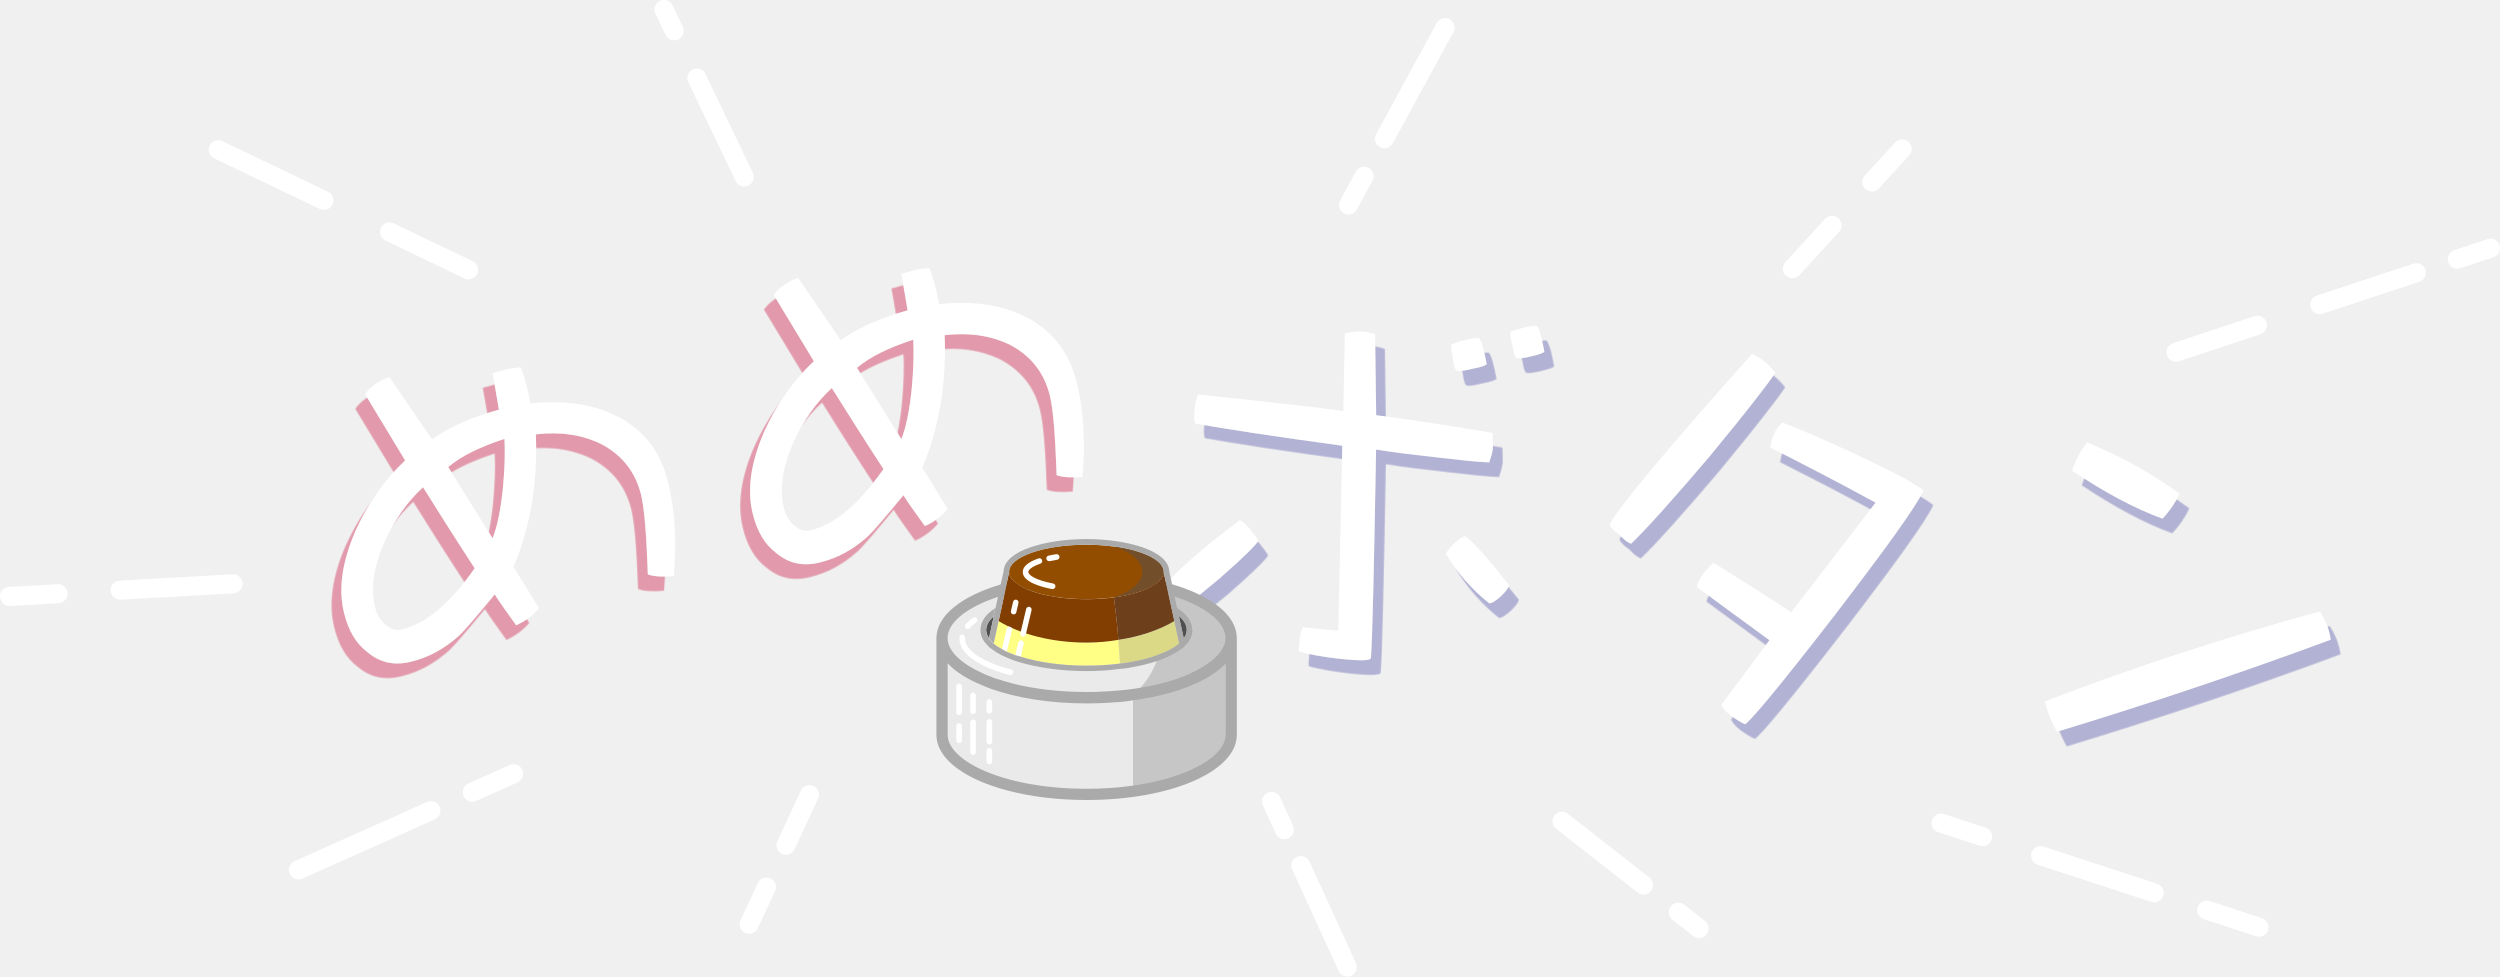
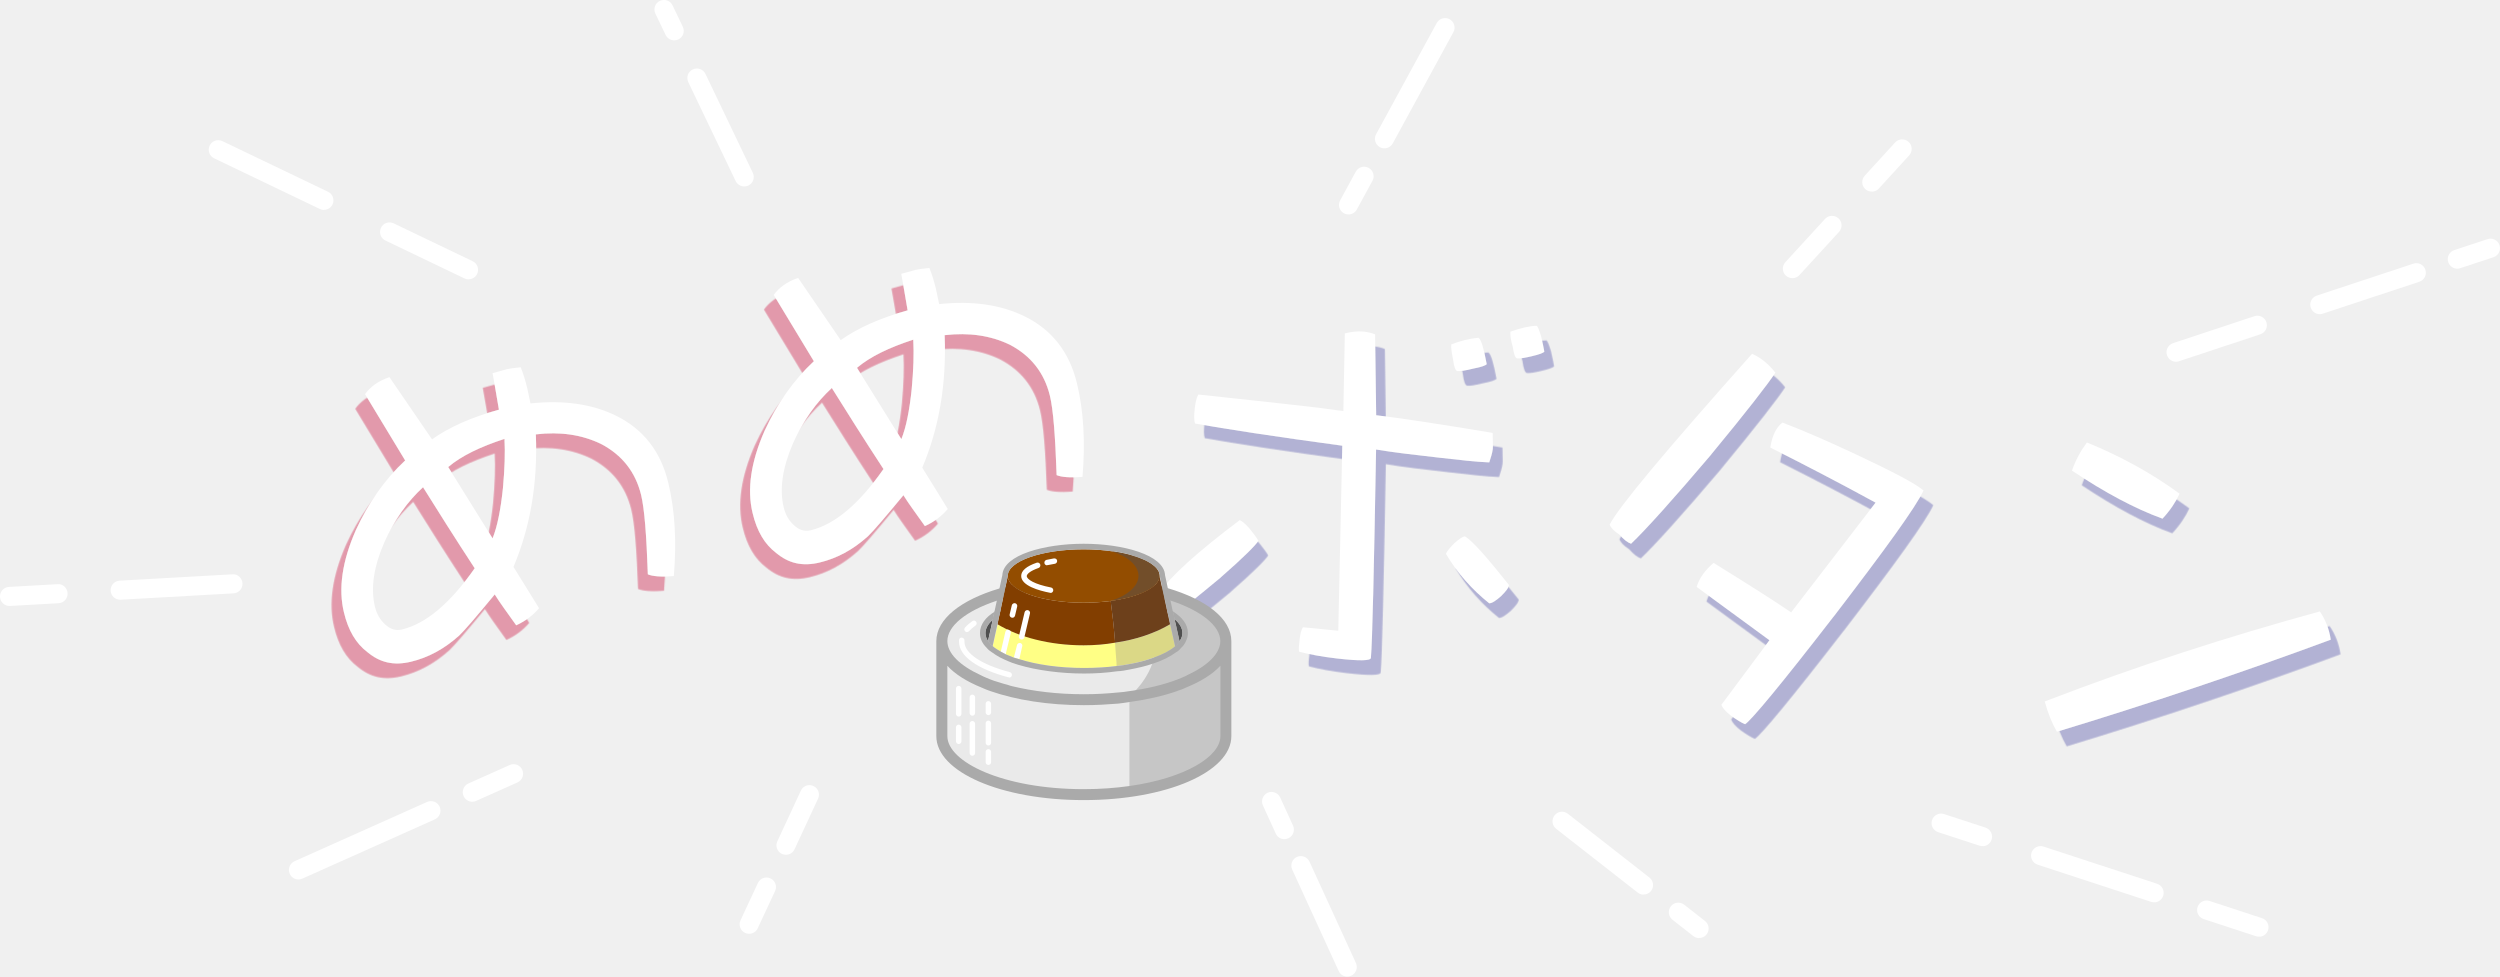
<svg xmlns="http://www.w3.org/2000/svg" id="b" viewBox="0 0 256 100">
  <defs>
    <style>.h{filter:url(#d);}.i{filter:url(#f);}.j{fill:#4f4f4f;}.j,.k,.l,.m,.n,.o,.p,.q,.r,.s,.t{stroke-width:0px;}.k{fill:#823e00;}.l{fill:#6d401b;}.m{fill:#724e2a;}.n{fill:#c6c6c6;}.o{fill:#dbd886;}.p{fill:#aaa;}.q{fill:#934d00;}.r{fill:#fff;}.s{fill:#ffff85;}.t{fill:#eaeaea;}</style>
    <filter id="d" filterUnits="userSpaceOnUse">
      <feOffset dx="-1" dy="1.5" />
      <feGaussianBlur result="e" stdDeviation="0" />
      <feFlood flood-color="#dd7a92" flood-opacity=".73" />
      <feComposite in2="e" operator="in" />
      <feComposite in="SourceGraphic" />
    </filter>
    <filter id="f" filterUnits="userSpaceOnUse">
      <feOffset dx="1" dy="1.5" />
      <feGaussianBlur result="g" stdDeviation="0" />
      <feFlood flood-color="#9b9bc9" flood-opacity=".73" />
      <feComposite in2="g" operator="in" />
      <feComposite in="SourceGraphic" />
    </filter>
  </defs>
  <g id="c">
    <g class="h">
      <path class="r" d="m69,58.99c-1.31.11-2.2.02-2.66-.18-.14-3.96-.34-6.68-.69-8.13-.58-2.37-1.96-4.09-4.08-5.21-1.97-.96-4.21-1.29-6.7-.99.21,5.08-.6,9.58-2.29,13.57,1.09,1.73,1.95,3.17,2.62,4.23-.6.71-1.38,1.31-2.34,1.75-.93-1.31-1.7-2.35-2.2-3.16-1.86,2.25-3.06,3.66-3.64,4.21-1.56,1.4-3.19,2.26-4.94,2.68s-3.15.1-4.44-.97c-1.19-.89-1.98-2.24-2.42-4.08-.59-2.42-.19-5.23,1.23-8.45,1.28-2.77,2.95-5.17,5.04-7.11l-4.11-6.79c.54-.75,1.36-1.36,2.5-1.74l4.36,6.37c1.75-1.25,4.06-2.27,6.85-3.04-.27-1.52-.46-2.76-.65-3.74.73-.18,1.2-.34,1.44-.4.29-.07.74-.13,1.44-.2.25.61.47,1.32.67,2.14.13.53.21,1.08.33,1.56,3.4-.36,6.32.06,8.76,1.26,2.79,1.37,4.58,3.66,5.35,6.85.7,2.9.86,6.09.57,9.55Zm-25.68-9.1c-1.59,1.46-2.93,3.33-3.96,5.63-1.12,2.58-1.41,4.75-.97,6.59.19.78.53,1.36,1.06,1.84.53.49,1.08.66,1.71.51,2.47-.6,4.94-2.68,7.45-6.27-2.03-3.1-3.79-5.9-5.29-8.3Zm2.58-2.06l4.54,7.3c.48-1.19.83-2.92,1.06-5.13.18-1.99.24-3.65.16-5.06-2.47.81-4.4,1.73-5.76,2.88Z" />
      <path class="r" d="m110.86,48.83c-1.31.11-2.2.02-2.66-.18-.14-3.96-.34-6.68-.69-8.13-.58-2.37-1.96-4.09-4.08-5.21-1.97-.96-4.21-1.28-6.7-.99.21,5.08-.6,9.58-2.29,13.57,1.09,1.73,1.95,3.17,2.61,4.23-.6.71-1.37,1.31-2.34,1.75-.93-1.31-1.7-2.35-2.2-3.16-1.86,2.25-3.06,3.66-3.64,4.21-1.56,1.4-3.19,2.26-4.94,2.68s-3.15.1-4.44-.97c-1.19-.89-1.98-2.24-2.42-4.08-.59-2.42-.19-5.23,1.23-8.45,1.28-2.77,2.95-5.17,5.04-7.11l-4.11-6.79c.54-.75,1.36-1.36,2.5-1.74l4.36,6.37c1.75-1.25,4.06-2.27,6.85-3.05-.27-1.52-.46-2.76-.65-3.74.73-.18,1.2-.34,1.44-.4.29-.07.74-.13,1.44-.2.25.61.47,1.32.67,2.14.13.53.21,1.08.33,1.56,3.4-.36,6.32.06,8.76,1.26,2.79,1.37,4.58,3.66,5.35,6.85.7,2.9.86,6.09.57,9.55Zm-25.68-9.1c-1.59,1.46-2.93,3.33-3.96,5.63-1.12,2.58-1.41,4.75-.97,6.59.19.78.53,1.36,1.06,1.84.53.49,1.08.66,1.71.51,2.47-.6,4.94-2.68,7.45-6.27-2.03-3.1-3.79-5.9-5.29-8.3Zm2.58-2.06l4.54,7.3c.48-1.19.83-2.92,1.06-5.13.18-1.99.24-3.65.16-5.06-2.47.81-4.4,1.73-5.76,2.88Z" />
    </g>
    <g class="i">
      <path class="r" d="m125.03,59.11c-2.44,2.03-3.93,3.21-4.48,3.65-.34-.09-.71-.38-1.1-.93-.45-.45-.71-.83-.72-1.14,1.09-1.63,3.83-4.13,8.22-7.43.29.13.6.42,1,.86.44.55.74.94.91,1.26-.25.42-1.5,1.69-3.83,3.72Zm27.46-11.76c-1.3-.05-2.98-.24-5.16-.49-2.47-.28-4.65-.53-6.42-.83-.22,12.51-.38,19.61-.53,21.34-.03.3-1.19.32-3.46.06-1.58-.18-2.86-.43-3.88-.69-.08-.21-.03-.61.04-1.25.06-.54.16-.98.34-1.26l3.62.36.41-18.95c-6.96-.94-11.99-1.72-15.08-2.27-.11-.31-.11-.82-.03-1.51.07-.64.18-1.13.37-1.46,2.18.25,5.1.53,8.86.96l3.42.39c1.63.23,2.47.33,2.57.34l.15-7.95c.67-.17,1.33-.25,1.98-.18.4.05.79.14,1.12.28l.11,8.28c2.18.25,6.17.85,11.93,1.81,0,.8.05,1.36.01,1.66-.05.4-.2.88-.36,1.36Zm-1.61-9.61c-.83.21-1.39.29-1.63.26-.2-.02-.36-.39-.46-1.21-.13-.66-.22-1.18-.18-1.52.89-.35,1.82-.6,2.79-.68.28.18.53,1.06.84,2.7-.12.14-.54.29-1.35.45Zm2.86,23.28c-.56.49-.94.75-1.24.76-1.75-1.4-3.26-3.08-4.44-5.07.13-.29.43-.65.88-1.1.5-.44.88-.7,1.08-.68.75.44,2.22,2.11,4.5,4.97-.03.3-.33.67-.78,1.11Zm3.15-24.55c-.72.17-1.23.26-1.53.23-.2-.02-.35-.44-.46-1.21-.22-.73-.26-1.23-.23-1.53,1.09-.38,1.97-.58,2.67-.6.1.01.26.38.48,1.11.17.72.26,1.23.32,1.54-.12.14-.53.29-1.26.46Z" />
      <path class="r" d="m175.23,46.54c-4,4.71-6.75,7.75-8.21,9.14-.39-.14-.75-.44-1.2-.94-.56-.36-.87-.7-.99-1.02.91-1.8,5.78-7.61,14.58-17.49.91.4,1.68,1.04,2.39,1.93-.73,1.12-2.9,3.93-6.57,8.37Zm12.55,16.57c-5.41,7-8.43,10.62-9.08,11.05-.38-.15-.85-.45-1.45-.87-.6-.47-.9-.86-.98-1.12l4.92-6.61-7.45-5.46c.25-.87.85-1.71,1.73-2.46,3.98,2.46,6.64,4.17,7.94,5.07l8.65-11.24c-3.82-2.09-7.42-3.95-10.78-5.64.18-1.18.58-2.04,1.24-2.56,2.07.79,4.6,1.88,7.55,3.27,3.81,1.79,6.12,3,6.9,3.69-.8,1.71-3.89,5.97-9.19,12.89Z" />
      <path class="r" d="m238.68,65.5c-9.32,3.45-18.7,6.59-28.05,9.43-.5-.86-.93-1.91-1.25-3.1,9.44-3.64,18.86-6.67,28.17-9.22.56.82.95,1.76,1.12,2.89Zm-15.49-14.95c-.4.86-.95,1.7-1.75,2.56-2.84-1.03-5.91-2.68-9.27-4.92.37-1.06.88-2.01,1.53-2.88,3.4,1.39,6.56,3.1,9.48,5.24Z" />
    </g>
-     <path class="t" d="m111.27,71.44c-8.18,0-14.81-2.73-14.81-6.1v9.91c0,3.37,6.62,6.1,14.81,6.1s14.81-2.73,14.81-6.1v-9.91c0,3.37-6.62,6.1-14.81,6.1Z" />
-     <path class="n" d="m126.07,65.36v9.9c0,.23-.02.48-.11.71-.02.16-.09.32-.16.46-.11.25-.28.5-.48.76-.11.16-.25.3-.41.44-.3.3-.64.57-1.03.83-.21.14-.41.28-.64.39-.23.11-.46.25-.71.37-1.7.83-3.94,1.47-6.51,1.83v-15.68h10.06Z" />
-     <path class="t" d="m126.03,64.97c0-.11-.02-.23-.07-.32,0-.07-.02-.16-.07-.23-.02-.07-.05-.14-.07-.18-.11-.28-.3-.53-.5-.8-.11-.16-.25-.3-.41-.44-1.03-1.01-2.68-1.88-4.74-2.5-.21-.07-.41-.14-.62-.18-.46-.14-.94-.25-1.44-.37h-.02c-.25-.07-.5-.11-.76-.16s-.5-.09-.78-.11c-.16-.05-.32-.07-.48-.07l-.02-.02c-1.49-.21-3.09-.32-4.77-.32-1.51,0-2.93.09-4.31.28h-.02c-.41.05-.8.09-1.19.16h-.02c-.46.09-.87.16-1.31.25-.5.11-.99.23-1.44.37h-.02c-.21.07-.41.11-.62.21-3.58,1.08-5.87,2.84-5.87,4.84,0,.66.28,1.33.78,1.93.09.16.23.3.39.44.16.18.37.37.6.55.18.11.39.25.6.39.23.14.48.3.76.44s.55.28.87.41c.18.09.39.18.6.25.28.11.55.21.83.3.32.11.66.23,1.03.32.11.02.23.07.34.09.11.05.25.07.41.11.05,0,.09.02.14.02.5.14,1.05.25,1.6.34.62.11,1.26.21,1.93.28,1.26.16,2.59.23,3.94.23.6,0,1.21-.02,1.81-.05.57-.02,1.17-.07,1.74-.14.41-.05.8-.09,1.19-.14.37-.05.73-.11,1.08-.16.14-.02.3-.07.44-.09.3-.05.6-.11.87-.18.85-.18,1.65-.41,2.38-.66.25-.09.48-.18.71-.28.09-.02.16-.05.25-.09.11-.05.23-.11.34-.16.48-.18.89-.41,1.28-.64.11-.05.23-.11.32-.18.28-.18.53-.34.73-.53.34-.28.64-.57.89-.87.21-.25.39-.53.5-.8.02-.05.05-.11.07-.18.05-.07.05-.14.07-.23.02-.05.02-.09.05-.14,0-.02.02-.07.02-.11,0-.02.02-.05,0-.07.05-.14.05-.25.05-.39s0-.25-.05-.39Zm-4.79.39h-.02l-.41-1.88-.09-.41c.53.44.83.94.83,1.44,0,.3-.09.57-.3.85Zm-19.55-1.88l-.41,1.88c-.18-.28-.28-.55-.28-.85,0-.48.28-.96.76-1.38l-.07.34Z" />
-     <path class="n" d="m126.03,64.97c0-.11-.02-.23-.07-.32,0-.07-.02-.16-.07-.23-.02-.07-.05-.14-.07-.18-.11-.28-.3-.53-.5-.8-.11-.16-.25-.3-.41-.44-1.03-1.01-2.68-1.88-4.74-2.5v-.02c-.21-.05-.41-.11-.62-.16-.46-.14-.94-.25-1.44-.37h-.02c-.25-.07-.5-.11-.76-.16s-.5-.09-.78-.14c-.16-.02-.34-.05-.5-.07l.02.02s.16.14.3.28c.11.09.25.23.41.39.05.07.11.14.18.21.69.8,1.56,2.11,1.79,3.87.05.32.07.66.07,1.01,0,.62-.07,1.19-.21,1.7-.05.23-.11.46-.18.66-.44,1.21-1.12,2.13-1.67,2.73-.34.39-.64.62-.73.69.37-.05.73-.11,1.08-.16.14-.02.3-.07.44-.09.3-.05.6-.11.87-.18.85-.18,1.65-.41,2.38-.66.23-.07.48-.16.71-.25v-.02c.09-.02.16-.05.25-.09h.02c.11-.05.23-.09.32-.14v-.02c.48-.18.89-.41,1.28-.64.11-.07.23-.11.32-.18.28-.18.53-.34.73-.53.37-.28.66-.57.89-.87.21-.25.39-.53.5-.8.02-.05.05-.11.07-.18.05-.07.05-.14.07-.23.02-.05.05-.09.05-.14,0-.02.02-.07.02-.11,0-.02.02-.05,0-.07.05-.14.05-.25.05-.39s0-.25-.05-.39Zm-5.23-1.49l-.09-.41c.53.44.83.94.83,1.44,0,.3-.09.57-.3.85h-.02l-.41-1.88Z" />
-     <path class="p" d="m120.02,59.83c-.21-.05-.41-.11-.62-.16-.23-.07-.46-.14-.71-.18-.6-.14-1.21-.25-1.86-.37-1.72-.28-3.6-.44-5.57-.44s-3.76.14-5.43.41c-.28.05-.53.09-.8.14-.41.07-.83.16-1.21.28-.25.05-.5.09-.73.18-.21.05-.41.09-.62.16-4.01,1.19-6.58,3.19-6.58,5.5v9.9c0,3.74,6.76,6.67,15.38,6.67s15.38-2.93,15.38-6.67v-9.9c0-2.34-2.59-4.33-6.62-5.52Zm5.48,15.42c0,2.13-3.67,4.38-9.49,5.2-1.44.21-3.05.32-4.74.32-8.5,0-14.23-2.86-14.23-5.52v-7.33c.8.87,2.04,1.65,3.58,2.27.3.14.6.25.92.37,2.64.92,6,1.47,9.74,1.47,1.24,0,2.43-.07,3.58-.16.39-.05.78-.09,1.17-.16,1.86-.25,3.53-.64,5-1.15.02,0,.02-.02.02-.02.32-.09.62-.21.89-.34,1.54-.62,2.77-1.4,3.58-2.27v7.33Zm-3.51-6.33c-.16.07-.34.16-.53.23-1.31.55-2.89.99-4.72,1.28-.23.05-.48.09-.73.11-.39.07-.78.11-1.19.14-1.12.11-2.31.18-3.55.18-2.82,0-5.34-.32-7.43-.83-.18-.05-.37-.09-.55-.16-.3-.07-.6-.16-.87-.25-.18-.05-.37-.11-.53-.16-.3-.11-.57-.21-.83-.32-.18-.07-.37-.16-.55-.25-2.2-1.01-3.48-2.29-3.48-3.55,0-1.56,1.9-3.14,5.16-4.22.21-.07.41-.14.64-.21.73-.23,1.54-.41,2.41-.57h.02c.48-.09.99-.18,1.51-.25h.02c.39-.05.8-.09,1.24-.11,1.03-.11,2.11-.16,3.23-.16,1.72,0,3.32.11,4.79.32.25.05.48.07.71.11.16.02.32.05.48.07l.02.02c.87.16,1.67.34,2.41.57.21.05.44.11.62.18,3.28,1.08,5.2,2.68,5.2,4.24,0,1.26-1.26,2.54-3.51,3.58Z" />
-     <path class="j" d="m121.53,64.51c0,.3-.09.57-.3.85h-.02l-.41-1.88-.09-.41c.53.44.83.94.83,1.44Z" />
-     <path class="j" d="m101.75,63.13l-.07.34-.41,1.88c-.18-.28-.28-.55-.28-.85,0-.48.28-.96.76-1.38Z" />
-     <path class="r" d="m98.21,76.09c-.16,0-.29-.13-.29-.29v-1.45c0-.16.13-.29.29-.29s.29.13.29.29v1.45c0,.16-.13.29-.29.29Z" />
-     <path class="r" d="m98.21,73.22c-.16,0-.29-.13-.29-.29v-2.64c0-.16.13-.29.29-.29s.29.13.29.29v2.64c0,.16-.13.29-.29.29Z" />
-     <path class="r" d="m99.64,77.31c-.16,0-.29-.13-.29-.29v-3.06c0-.16.13-.29.29-.29s.29.13.29.29v3.06c0,.16-.13.29-.29.29Z" />
-     <path class="r" d="m99.64,73.13c-.16,0-.29-.13-.29-.29v-1.63c0-.16.13-.29.29-.29s.29.13.29.29v1.63c0,.16-.13.29-.29.29Z" />
-     <path class="r" d="m99.08,64.42c-.07,0-.14-.02-.19-.07-.12-.11-.13-.29-.02-.41.21-.23.46-.46.77-.67.13-.09.31-.06.4.07.09.13.06.31-.07.4-.27.19-.49.38-.67.58-.06.06-.14.1-.21.1Z" />
-     <path class="r" d="m103.48,69.13s-.05,0-.07,0c-3.28-.87-5.16-2.22-5.16-3.72,0-.06,0-.11,0-.17.01-.16.14-.31.31-.26.16.01.27.15.26.31,0,.04,0,.07,0,.11,0,1.2,1.77,2.38,4.73,3.16.15.04.25.2.2.35-.03.13-.15.21-.28.21Z" />
-     <path class="r" d="m101.31,78.26c-.16,0-.29-.13-.29-.29v-1.08c0-.16.13-.29.29-.29s.29.13.29.29v1.08c0,.16-.13.29-.29.29Z" />
-     <path class="r" d="m101.31,76.24c-.16,0-.29-.13-.29-.29v-2.03c0-.16.13-.29.29-.29s.29.13.29.29v2.03c0,.16-.13.29-.29.29Z" />
-     <path class="r" d="m101.31,73.07c-.16,0-.29-.13-.29-.29v-.89c0-.16.13-.29.29-.29s.29.13.29.29v.89c0,.16-.13.29-.29.29Z" />
-     <path class="s" d="m114.68,67.95c-1.05.14-2.2.21-3.42.21-2.59,0-4.95-.34-6.74-.92-.21-.05-.39-.11-.57-.16-.3-.11-.6-.23-.85-.34-.18-.09-.34-.18-.5-.28-.32-.18-.62-.37-.85-.57l.5-2.29c.34.21.69.39,1.08.57.05,0,.07.02.09.02.05.05.09.07.14.07l.02.02c.3.14.62.28.96.39.18.07.34.14.53.18.02.02.05.02.07.02.32.09.64.21.99.28.11.05.23.07.37.09.41.11.83.18,1.28.25.14.05.3.07.46.07.28.07.55.09.87.11.3.05.6.07.92.07.39.05.8.05,1.21.05,1.15,0,2.25-.09,3.28-.28.05.5.07,1.05.11,1.58.02.3.05.57.05.85Z" />
-     <path class="o" d="m120.75,65.91c-.5.44-1.24.83-2.15,1.15-.76.28-1.63.53-2.59.69-.44.09-.87.16-1.33.21,0-.28-.02-.55-.05-.85-.05-.53-.07-1.08-.11-1.58,2.22-.32,4.19-1.01,5.73-1.93l.5,2.31Z" />
-     <path class="k" d="m114.52,65.52c-1.03.18-2.13.28-3.28.28-3.53,0-6.74-.85-8.98-2.2l1.08-5.04c0,1.54,3.55,2.8,7.91,2.8,1.01,0,1.95-.07,2.82-.18.18,1.38.34,2.84.46,4.35Z" />
-     <path class="l" d="m120.25,63.59c-1.54.92-3.51,1.6-5.73,1.93-.11-1.51-.28-2.98-.46-4.35,2.98-.41,5.09-1.42,5.09-2.61l1.1,5.04Z" />
-     <path class="q" d="m119.15,58.55c0,1.54-3.53,2.8-7.91,2.8s-7.91-1.26-7.91-2.8,3.55-2.77,7.91-2.77,7.91,1.26,7.91,2.77Z" />
-     <path class="m" d="m114.07,55.97c1.72.52,2.89,1.48,2.89,2.58s-1.17,2.08-2.89,2.6c2.97-.4,5.08-1.42,5.08-2.6s-2.11-2.18-5.08-2.58Z" />
-     <path class="r" d="m107.43,57.46c-.13,0-.25-.09-.28-.22-.03-.16.06-.31.22-.34.25-.06.51-.11.79-.15.17-.01.3.08.33.24.02.16-.08.3-.24.33-.26.04-.51.09-.75.14-.02,0-.04,0-.06,0Z" />
-     <path class="r" d="m107.78,60.32s-.04,0-.05,0c-1.12-.21-3-.73-3-1.75,0-.55.55-1.02,1.62-1.39.15-.05.31.03.36.18.05.15-.03.31-.18.36-.91.31-1.23.65-1.23.84,0,.34.79.86,2.54,1.19.16.03.26.18.23.34-.03.14-.15.23-.28.23Z" />
-     <path class="r" d="m103.63,64.53l-.53,2.2c-.18-.09-.34-.18-.5-.28l.48-2.06c.05-.14.14-.23.25-.23.05,0,.07.02.09.02.05.05.09.07.14.07l.02.02c.05.07.07.16.05.25Z" />
-     <path class="r" d="m103.8,62.91s-.04,0-.07,0c-.15-.04-.25-.19-.21-.34l.22-.95c.04-.15.19-.25.34-.21.15.04.25.19.21.34l-.22.95c-.03.13-.15.22-.28.22Z" />
-     <path class="r" d="m104.83,65.93l-.3,1.31c-.21-.05-.39-.11-.57-.16l.32-1.28c.02-.16.18-.25.34-.23.14.05.25.21.21.37Z" />
-     <path class="r" d="m104.77,65.19s-.04,0-.07,0c-.15-.04-.25-.19-.21-.35l.59-2.49c.04-.15.19-.24.34-.21.15.04.25.19.21.35l-.59,2.49c-.03.13-.15.22-.28.22Z" />
-     <path class="p" d="m120.8,63.48l-.09-.41-.18-.83-.8-3.76c-.09-2.13-4.42-3.28-8.48-3.28s-8.39,1.15-8.48,3.28l-.83,3.8-.18.85-.07.34-.41,1.88c.14.18.28.37.48.53l.5-2.29.21-.96.16-.73.71-3.35c0-1.51,3.55-2.77,7.91-2.77.3,0,.6,0,.89.02.23,0,.46.02.69.05.09,0,.16,0,.25.02.34.02.66.07.99.11.07,0,.14.02.21.02h.07c.25.02.46.07.69.11.39.07.73.16,1.08.25.07.02.11.05.18.07.16.05.3.09.46.14.21.07.41.14.6.23.14.05.28.11.39.16.14.07.25.14.34.21.09.05.18.09.25.16.05.02.09.05.11.09.11.07.23.16.32.28.02.02.05.05.07.07.07.09.11.16.16.23.05.09.09.18.11.28.02.09.05.18.05.28l.73,3.32.16.73.21.99.5,2.31c.21-.16.37-.34.46-.53v-.02l-.41-1.88Z" />
-     <path class="p" d="m122.11,64.51c0,.3-.07.6-.21.85-.11.28-.3.53-.53.73-.14.18-.3.32-.48.41-.64.48-1.49.89-2.48,1.21-.73.25-1.54.44-2.41.6-.41.09-.85.16-1.31.18-1.12.16-2.29.23-3.44.23-2.41,0-4.9-.32-6.88-.92-.18-.07-.39-.11-.55-.18h-.02c-.3-.11-.57-.23-.83-.34-.18-.09-.34-.16-.53-.25-.3-.16-.57-.34-.83-.53-.18-.11-.37-.25-.5-.44-.46-.44-.71-.96-.71-1.56,0-.87.57-1.63,1.51-2.22l-.18.85c-.48.41-.76.89-.76,1.38,0,.3.09.57.28.85.14.18.28.37.48.53.23.21.53.39.85.57.16.09.32.18.5.28.25.11.55.23.85.34.18.05.37.11.57.16,1.79.57,4.15.92,6.74.92,1.21,0,2.36-.07,3.42-.21.46-.05.89-.11,1.33-.21.96-.16,1.83-.41,2.59-.69.92-.32,1.65-.71,2.15-1.15.21-.16.37-.34.46-.53v-.02h.02c.21-.28.3-.55.3-.85,0-.5-.3-1.01-.83-1.44l-.18-.83c.99.62,1.58,1.38,1.58,2.27Z" />
-     <path class="p" d="m102.63,61.9l-.16.73c-.28.16-.5.32-.71.5l.18-.85c.21-.14.44-.28.69-.39Z" />
-     <path class="p" d="m120.71,63.06c-.18-.16-.41-.3-.66-.46l-.16-.73c.23.11.46.25.64.37l.18.83Z" />
+     <path class="t" d="m110.99,71.63c-8.04,0-14.54-2.68-14.54-5.99v9.73c0,3.31,6.51,5.99,14.54,5.99s14.54-2.68,14.54-5.99v-9.73c0,3.31-6.51,5.99-14.54,5.99Z" />
+     <path class="n" d="m125.53,65.65v9.72c0,.23-.02.47-.11.7-.02.16-.09.32-.16.45-.11.25-.27.5-.47.74-.11.16-.25.29-.41.43-.29.29-.63.56-1.01.81-.2.14-.41.27-.63.38-.23.11-.45.25-.7.36-1.67.81-3.87,1.44-6.39,1.8v-15.4h9.88Z" />
+     <path class="t" d="m125.49,65.27c0-.11-.02-.23-.07-.32,0-.07-.02-.16-.07-.23-.02-.07-.04-.14-.07-.18-.11-.27-.29-.52-.5-.79-.11-.16-.25-.29-.41-.43-1.01-.99-2.63-1.85-4.66-2.45-.2-.07-.41-.14-.61-.18-.45-.14-.92-.25-1.42-.36h-.02c-.25-.07-.5-.11-.74-.16s-.5-.09-.77-.11c-.16-.05-.32-.07-.47-.07l-.02-.02c-1.46-.2-3.04-.32-4.68-.32-1.49,0-2.88.09-4.23.27h-.02c-.41.04-.79.09-1.17.16h-.02c-.45.09-.86.16-1.28.25-.5.11-.97.23-1.42.36h-.02c-.2.07-.41.11-.61.2-3.51,1.06-5.76,2.79-5.76,4.75,0,.65.27,1.31.77,1.89.09.16.23.29.38.43.16.18.36.36.59.54.18.11.38.25.59.38.23.14.47.29.74.43s.54.27.86.41c.18.09.38.18.59.25.27.11.54.2.81.29.32.11.65.23,1.01.32.11.02.23.07.34.09.11.05.25.07.41.11.05,0,.09.02.14.02.5.14,1.04.25,1.58.34.61.11,1.24.2,1.89.27,1.24.16,2.54.23,3.87.23.59,0,1.19-.02,1.78-.05.56-.02,1.15-.07,1.71-.14.41-.05.79-.09,1.17-.14.36-.05.72-.11,1.06-.16.14-.02.29-.07.43-.09.29-.05.59-.11.86-.18.83-.18,1.62-.41,2.34-.65.25-.09.47-.18.7-.27.09-.02.16-.04.25-.09.11-.05.23-.11.34-.16.47-.18.88-.41,1.26-.63.11-.05.23-.11.32-.18.27-.18.52-.34.72-.52.34-.27.63-.56.88-.86.2-.25.38-.52.5-.79.02-.04.04-.11.07-.18.05-.07.05-.14.07-.23.02-.05.02-.09.04-.14,0-.02.02-.07.02-.11,0-.02.02-.05,0-.07.05-.14.05-.25.05-.38s0-.25-.05-.38Zm-4.7.38h-.02l-.41-1.85-.09-.41c.52.43.81.92.81,1.42,0,.29-.09.56-.29.83Zm-19.2-1.85l-.41,1.85c-.18-.27-.27-.54-.27-.83,0-.47.27-.95.74-1.35l-.07.34Z" />
+     <path class="n" d="m125.49,65.27c0-.11-.02-.23-.07-.32,0-.07-.02-.16-.07-.23-.02-.07-.04-.14-.07-.18-.11-.27-.29-.52-.5-.79-.11-.16-.25-.29-.41-.43-1.01-.99-2.63-1.85-4.66-2.45v-.02c-.2-.05-.41-.11-.61-.16-.45-.14-.92-.25-1.42-.36h-.02c-.25-.07-.5-.11-.74-.16s-.5-.09-.77-.14c-.16-.02-.34-.05-.5-.07l.02.02s.16.14.29.27c.11.09.25.23.41.38.05.07.11.14.18.2.68.79,1.53,2.07,1.76,3.8.05.32.07.65.07.99,0,.61-.07,1.17-.2,1.67-.05.23-.11.45-.18.65-.43,1.19-1.1,2.09-1.64,2.68-.34.38-.63.61-.72.68.36-.05.72-.11,1.06-.16.14-.02.29-.07.43-.09.29-.05.59-.11.86-.18.83-.18,1.62-.41,2.34-.65.23-.07.47-.16.7-.25v-.02c.09-.02.16-.04.25-.09h.02c.11-.05.23-.09.32-.14v-.02c.47-.18.88-.41,1.26-.63.11-.07.23-.11.32-.18.27-.18.52-.34.72-.52.36-.27.65-.56.88-.86.2-.25.38-.52.5-.79.02-.04.04-.11.07-.18.05-.07.05-.14.07-.23.02-.05.04-.09.04-.14,0-.02.02-.07.02-.11,0-.02.02-.05,0-.07.05-.14.05-.25.05-.38s0-.25-.05-.38Zm-5.13-1.46l-.09-.41c.52.43.81.92.81,1.42,0,.29-.09.56-.29.83h-.02l-.41-1.85Z" />
+     <path class="p" d="m119.59,60.23c-.2-.05-.41-.11-.61-.16-.23-.07-.45-.14-.7-.18-.59-.14-1.19-.25-1.82-.36-1.69-.27-3.53-.43-5.47-.43s-3.69.14-5.34.41c-.27.04-.52.09-.79.14-.41.07-.81.16-1.19.27-.25.05-.5.09-.72.18-.2.04-.41.09-.61.16-3.94,1.17-6.46,3.13-6.46,5.4v9.72c0,3.67,6.64,6.55,15.1,6.55s15.11-2.88,15.11-6.55v-9.72c0-2.3-2.54-4.25-6.51-5.43Zm5.38,15.15c0,2.09-3.6,4.3-9.32,5.11-1.42.2-2.99.32-4.66.32-8.35,0-13.98-2.81-13.98-5.43v-7.2c.79.86,2,1.62,3.51,2.23.29.14.59.25.9.36,2.59.9,5.9,1.44,9.57,1.44,1.22,0,2.39-.07,3.51-.16.38-.05.77-.09,1.15-.16,1.82-.25,3.47-.63,4.91-1.13.02,0,.02-.02.02-.02.32-.09.61-.2.88-.34,1.51-.61,2.72-1.37,3.51-2.23v7.2Zm-3.44-6.21c-.16.07-.34.16-.52.23-1.28.54-2.84.97-4.64,1.26-.23.04-.47.09-.72.11-.38.07-.77.11-1.17.14-1.1.11-2.27.18-3.49.18-2.77,0-5.24-.32-7.29-.81-.18-.04-.36-.09-.54-.16-.29-.07-.59-.16-.86-.25-.18-.05-.36-.11-.52-.16-.29-.11-.56-.2-.81-.32-.18-.07-.36-.16-.54-.25-2.16-.99-3.42-2.25-3.42-3.49,0-1.53,1.87-3.08,5.07-4.14.2-.07.41-.14.63-.2.72-.23,1.51-.41,2.36-.56h.02c.47-.09.97-.18,1.49-.25h.02c.38-.05.79-.09,1.22-.11,1.01-.11,2.07-.16,3.17-.16,1.69,0,3.26.11,4.7.32.25.05.47.07.7.11.16.02.32.04.47.07l.02.02c.86.16,1.64.34,2.36.56.2.05.43.11.61.18,3.22,1.06,5.11,2.63,5.11,4.16,0,1.24-1.24,2.5-3.44,3.51Z" />
+     <path class="j" d="m121.08,64.82c0,.29-.09.56-.29.83h-.02l-.41-1.85-.09-.41c.52.43.81.92.81,1.42Z" />
+     <path class="j" d="m101.65,63.47l-.07.34-.41,1.85c-.18-.27-.27-.54-.27-.83,0-.47.27-.95.74-1.35Z" />
+     <path class="r" d="m98.17,76.19c-.15,0-.28-.13-.28-.28v-1.43c0-.16.13-.28.28-.28s.28.13.28.28v1.43c0,.16-.13.28-.28.28Z" />
+     <path class="r" d="m98.17,73.38c-.15,0-.28-.13-.28-.28v-2.59c0-.16.13-.28.28-.28s.28.13.28.28v2.59c0,.16-.13.28-.28.28Z" />
+     <path class="r" d="m99.57,77.39c-.15,0-.28-.13-.28-.28v-3c0-.16.13-.28.28-.28s.28.13.28.28v3c0,.16-.13.28-.28.28Z" />
+     <path class="r" d="m99.57,73.29c-.15,0-.28-.13-.28-.28v-1.6c0-.16.13-.28.28-.28s.28.13.28.28v1.6c0,.16-.13.28-.28.28Z" />
+     <path class="r" d="m99.03,64.73c-.07,0-.13-.02-.19-.07-.12-.11-.13-.28-.02-.4.2-.23.46-.45.75-.66.13-.09.3-.06.39.07.09.13.06.3-.07.39-.26.18-.48.37-.66.57-.05.06-.13.09-.21.09Z" />
+     <path class="r" d="m103.34,69.36s-.05,0-.07,0c-3.22-.85-5.07-2.18-5.07-3.65,0-.05,0-.11,0-.16.01-.15.14-.3.31-.25.15.01.27.15.25.31,0,.04,0,.07,0,.11,0,1.18,1.74,2.34,4.65,3.11.15.04.24.19.2.35-.03.13-.15.21-.27.21Z" />
+     <path class="r" d="m101.21,78.33c-.15,0-.28-.13-.28-.28v-1.06c0-.16.13-.28.28-.28s.28.13.28.28v1.06c0,.16-.13.28-.28.28Z" />
+     <path class="r" d="m101.21,76.34c-.15,0-.28-.13-.28-.28v-1.99c0-.16.13-.28.28-.28s.28.13.28.28v1.99c0,.16-.13.28-.28.28Z" />
+     <path class="r" d="m101.21,73.23c-.15,0-.28-.13-.28-.28v-.88c0-.16.13-.28.28-.28s.28.13.28.28v.88c0,.16-.13.28-.28.28Z" />
+     <path class="s" d="m114.35,68.2c-1.04.14-2.16.2-3.35.2-2.54,0-4.86-.34-6.62-.9-.2-.05-.38-.11-.56-.16-.29-.11-.59-.23-.83-.34-.18-.09-.34-.18-.5-.27-.32-.18-.61-.36-.83-.56l.5-2.25c.34.2.68.38,1.06.56.04,0,.07.02.09.02.05.05.09.07.14.07l.02.02c.29.14.61.27.95.38.18.07.34.14.52.18.02.02.04.02.07.02.32.09.63.2.97.27.11.04.23.07.36.09.41.11.81.18,1.26.25.14.05.29.07.45.07.27.07.54.09.86.11.29.05.59.07.9.07.38.05.79.05,1.19.05,1.13,0,2.21-.09,3.22-.27.04.5.07,1.04.11,1.55.02.29.05.56.05.83Z" />
+     <path class="o" d="m120.31,66.19c-.5.43-1.22.81-2.12,1.13-.74.27-1.6.52-2.54.68-.43.09-.86.16-1.31.2,0-.27-.02-.54-.05-.83-.05-.52-.07-1.06-.11-1.55,2.18-.32,4.12-.99,5.63-1.89l.5,2.27Z" />
+     <path class="k" d="m114.18,65.81c-1.01.18-2.09.27-3.22.27-3.47,0-6.62-.83-8.82-2.16l1.06-4.95c0,1.51,3.49,2.75,7.77,2.75.99,0,1.91-.07,2.77-.18.18,1.35.34,2.79.45,4.28Z" />
+     <path class="l" d="m119.81,63.92c-1.51.9-3.44,1.58-5.63,1.89-.11-1.49-.27-2.93-.45-4.28,2.93-.41,5-1.4,5-2.57l1.08,4.95Z" />
+     <path class="q" d="m118.73,58.97c0,1.51-3.47,2.75-7.77,2.75s-7.77-1.24-7.77-2.75,3.49-2.72,7.77-2.72,7.77,1.24,7.77,2.72Z" />
+     <path class="m" d="m113.75,56.43c1.69.51,2.83,1.46,2.83,2.53s-1.15,2.05-2.84,2.56c2.92-.4,4.99-1.39,4.99-2.56s-2.07-2.14-4.99-2.53Z" />
+     <path class="r" d="m107.22,57.89c-.13,0-.25-.09-.27-.22-.03-.15.06-.3.21-.34.25-.05.5-.1.77-.15.17-.01.3.08.32.23.02.15-.08.3-.23.32-.26.04-.51.09-.74.14-.02,0-.04,0-.06,0Z" />
+     <path class="r" d="m107.57,60.7s-.04,0-.05,0c-1.1-.21-2.95-.72-2.95-1.72,0-.54.54-1,1.59-1.36.15-.05.31.03.36.18.05.15-.03.31-.17.36-.89.31-1.21.64-1.21.83,0,.33.78.84,2.49,1.17.15.03.25.18.22.33-.03.13-.14.23-.28.23Z" />
+     <path class="r" d="m103.5,64.84l-.52,2.16c-.18-.09-.34-.18-.5-.27l.47-2.03c.05-.14.14-.23.25-.23.04,0,.07.02.09.02.05.05.09.07.14.07l.02.02c.05.07.07.16.05.25Z" />
+     <path class="r" d="m103.66,63.25s-.04,0-.06,0c-.15-.04-.25-.19-.21-.34l.22-.93c.04-.15.19-.24.34-.21.15.04.25.19.21.34l-.22.93c-.03.13-.15.22-.27.22Z" />
+     <path class="r" d="m104.67,66.21l-.29,1.28c-.2-.05-.38-.11-.56-.16l.32-1.26c.02-.16.18-.25.34-.23.14.04.25.2.2.36Z" />
+     <path class="r" d="m104.61,65.48s-.04,0-.06,0c-.15-.04-.25-.19-.21-.34l.58-2.45c.04-.15.18-.24.34-.21.15.04.25.19.21.34l-.58,2.45c-.03.13-.15.22-.27.22Z" />
+     <path class="p" d="m120.36,63.81l-.09-.41-.18-.81-.79-3.69c-.09-2.09-4.34-3.22-8.33-3.22s-8.24,1.13-8.33,3.22l-.81,3.74-.18.83-.07.34-.41,1.85c.14.18.27.36.47.52l.5-2.25.2-.95.16-.72.7-3.29c0-1.49,3.49-2.72,7.77-2.72.29,0,.59,0,.88.02.23,0,.45.02.68.04.09,0,.16,0,.25.02.34.02.65.07.97.11.07,0,.14.02.2.02h.07c.25.02.45.07.68.11.38.07.72.16,1.06.25.07.02.11.04.18.07.16.05.29.09.45.14.2.07.41.14.59.23.14.04.27.11.38.16.14.07.25.14.34.2.09.05.18.09.25.16.05.02.09.05.11.09.11.07.23.16.32.27.02.02.05.04.07.07.07.09.11.16.16.23.05.09.09.18.11.27.02.09.04.18.04.27l.72,3.26.16.72.2.97.5,2.27c.2-.16.36-.34.45-.52v-.02l-.41-1.85Z" />
+     <path class="p" d="m121.64,64.82c0,.29-.07.59-.2.83-.11.27-.29.52-.52.72-.14.18-.29.32-.47.41-.63.47-1.46.88-2.43,1.19-.72.25-1.51.43-2.36.59-.41.09-.83.16-1.28.18-1.1.16-2.25.23-3.38.23-2.36,0-4.82-.32-6.75-.9-.18-.07-.38-.11-.54-.18h-.02c-.29-.11-.56-.23-.81-.34-.18-.09-.34-.16-.52-.25-.29-.16-.56-.34-.81-.52-.18-.11-.36-.25-.5-.43-.45-.43-.7-.95-.7-1.53,0-.86.56-1.6,1.49-2.18l-.18.83c-.47.41-.74.88-.74,1.35,0,.29.09.56.27.83.14.18.27.36.47.52.23.2.52.38.83.56.16.09.32.18.5.27.25.11.54.23.83.34.18.05.36.11.56.16,1.76.56,4.07.9,6.62.9,1.19,0,2.32-.07,3.35-.2.45-.05.88-.11,1.31-.2.95-.16,1.8-.41,2.54-.68.9-.32,1.62-.7,2.12-1.13.2-.16.36-.34.45-.52v-.02h.02c.2-.27.29-.54.29-.83,0-.5-.29-.99-.81-1.42l-.18-.81c.97.61,1.55,1.35,1.55,2.23Z" />
+     <path class="p" d="m102.51,62.25l-.16.72c-.27.16-.5.32-.7.5l.18-.83c.2-.14.43-.27.68-.38Z" />
+     <path class="p" d="m120.27,63.4c-.18-.16-.41-.29-.65-.45l-.16-.72c.23.11.45.25.63.36l.18.81Z" />
    <path class="r" d="m47.98,28.61c-.14,0-.28-.03-.42-.1l-8.09-3.88c-.49-.23-.69-.81-.46-1.3s.81-.69,1.3-.46l8.09,3.88c.49.23.69.81.46,1.3-.17.35-.52.55-.88.55Z" />
    <path class="r" d="m33.17,21.5c-.14,0-.28-.03-.42-.1l-10.82-5.19c-.49-.23-.69-.81-.46-1.3.23-.49.81-.69,1.3-.46l10.82,5.19c.49.23.69.81.46,1.3-.17.35-.52.55-.88.55Z" />
    <path class="r" d="m76.27,19.09c-.38.02-.76-.18-.94-.55l-4.85-10.13c-.23-.49-.03-1.07.46-1.3.48-.23,1.07-.03,1.3.46l4.85,10.13c.23.49.03,1.07-.46,1.3-.12.05-.24.09-.36.09Z" />
    <path class="r" d="m69.1,4.13c-.38.02-.76-.18-.94-.55l-1.05-2.19c-.23-.49-.03-1.07.46-1.3.49-.23,1.07-.03,1.3.46l1.05,2.19c.23.49.03,1.07-.46,1.3-.12.05-.24.09-.36.09Z" />
    <path class="r" d="m191.72,19.62c-.25.01-.51-.07-.71-.25-.4-.36-.42-.98-.06-1.38l3.11-3.4c.36-.4.98-.42,1.38-.06.4.36.42.98.06,1.38l-3.11,3.4c-.18.2-.42.3-.66.31Z" />
    <path class="r" d="m183.59,28.48c-.25.01-.51-.07-.71-.25-.4-.36-.42-.98-.06-1.38l4.06-4.43c.37-.4.98-.42,1.38-.06.4.36.42.98.06,1.38l-4.06,4.43c-.18.2-.42.3-.66.31Z" />
    <path class="r" d="m76.71,95.62c-.14,0-.28-.03-.41-.09-.49-.23-.7-.81-.47-1.29l1.78-3.82c.23-.49.8-.7,1.29-.47.49.23.7.81.47,1.29l-1.78,3.82c-.16.35-.52.56-.88.56Z" />
    <path class="r" d="m80.48,87.53c-.14,0-.28-.03-.41-.09-.49-.23-.7-.81-.47-1.29l2.41-5.19c.23-.49.81-.7,1.29-.47.49.23.7.81.47,1.29l-2.41,5.19c-.16.35-.52.56-.88.56Z" />
    <path class="r" d="m137.89,21.94c-.09-.02-.18-.05-.27-.1-.47-.26-.65-.85-.39-1.32l1.6-2.94c.26-.47.85-.65,1.32-.39.47.26.65.85.39,1.32l-1.6,2.94c-.21.39-.64.57-1.05.49Z" />
    <path class="r" d="m141.57,15.17c-.09-.02-.18-.05-.27-.1-.47-.26-.65-.85-.39-1.32l6.21-11.39c.26-.47.85-.65,1.32-.39.47.26.65.85.39,1.32l-6.21,11.39c-.21.39-.64.57-1.05.49Z" />
    <path class="r" d="m173.99,96.06c-.21,0-.42-.07-.6-.21l-2.13-1.67c-.42-.33-.5-.94-.17-1.37.33-.43.94-.5,1.37-.17l2.13,1.67c.42.33.5.94.17,1.37-.19.25-.48.37-.77.37Z" />
    <path class="r" d="m168.3,91.61c-.21,0-.42-.07-.6-.21l-8.35-6.53c-.42-.33-.5-.94-.17-1.37.33-.43.94-.51,1.37-.17l8.35,6.53c.42.33.5.94.17,1.37-.19.25-.48.37-.77.37Z" />
    <path class="r" d="m12.3,61.41c-.51,0-.94-.4-.97-.92-.03-.54.38-1,.92-1.03l11.55-.65c.52-.06,1,.38,1.03.92s-.38,1-.92,1.03l-11.55.65s-.04,0-.06,0Z" />
    <path class="r" d="m.97,62.05c-.51,0-.94-.4-.97-.92-.03-.54.38-1,.92-1.03l4.97-.28c.53-.06,1,.38,1.03.92.03.54-.38,1-.92,1.03l-4.97.28s-.04,0-.06,0Z" />
    <path class="r" d="m231.4,95.91c-.13.01-.26,0-.38-.04l-5.37-1.76c-.51-.17-.79-.72-.62-1.23.17-.51.72-.79,1.23-.62l5.37,1.76c.51.17.79.72.62,1.23-.13.38-.47.64-.85.67Z" />
    <path class="r" d="m220.66,92.39c-.13.01-.26,0-.38-.04l-11.63-3.81c-.51-.17-.79-.72-.62-1.23s.72-.79,1.23-.62l11.63,3.81c.51.17.79.72.62,1.23-.13.38-.47.64-.85.67Z" />
    <path class="r" d="m203.09,86.64c-.13.01-.26,0-.38-.04l-4.25-1.39c-.51-.17-.79-.72-.62-1.23.17-.51.72-.79,1.23-.62l4.25,1.39c.51.17.79.72.62,1.23-.13.38-.47.64-.85.67Z" />
    <path class="r" d="m137.9,100c-.35-.02-.67-.23-.82-.57l-4.76-10.39c-.22-.49,0-1.07.48-1.29.49-.22,1.07,0,1.29.48l4.76,10.39c.22.49,0,1.07-.48,1.29-.15.07-.31.1-.47.09Z" />
    <path class="r" d="m131.46,85.93c-.35-.02-.67-.23-.82-.57l-1.32-2.89c-.22-.49,0-1.07.48-1.29.49-.22,1.07,0,1.29.48l1.32,2.89c.22.49,0,1.07-.48,1.29-.15.07-.31.1-.47.09Z" />
    <path class="r" d="m251.71,27.51c-.44.04-.86-.23-1.01-.67-.17-.51.11-1.06.62-1.23l3.4-1.12c.5-.18,1.06.11,1.23.62.17.51-.11,1.06-.62,1.23l-3.4,1.12c-.07.03-.15.04-.22.05Z" />
    <path class="r" d="m237.63,32.17c-.44.04-.86-.23-1.01-.67-.17-.51.11-1.06.62-1.23l9.89-3.27c.5-.18,1.06.11,1.23.62.17.51-.11,1.06-.62,1.23l-9.89,3.27c-.07.03-.15.04-.22.05Z" />
    <path class="r" d="m222.91,37.04c-.44.04-.86-.23-1.01-.67-.17-.51.11-1.06.62-1.23l8.33-2.76c.51-.18,1.06.11,1.23.62.17.51-.11,1.06-.62,1.23l-8.33,2.76c-.07.03-.15.04-.22.05Z" />
    <path class="r" d="m30.56,90.06c-.37,0-.73-.22-.89-.58-.22-.49,0-1.07.49-1.29l13.57-6.07c.5-.22,1.07,0,1.29.49.22.49,0,1.07-.49,1.29l-13.57,6.07c-.13.06-.26.09-.4.09Z" />
    <path class="r" d="m48.36,82.1c-.37,0-.73-.22-.89-.58-.22-.49,0-1.07.49-1.29l4.23-1.89c.49-.23,1.07,0,1.29.49.22.49,0,1.07-.49,1.29l-4.23,1.89c-.13.06-.26.09-.4.09Z" />
  </g>
</svg>
